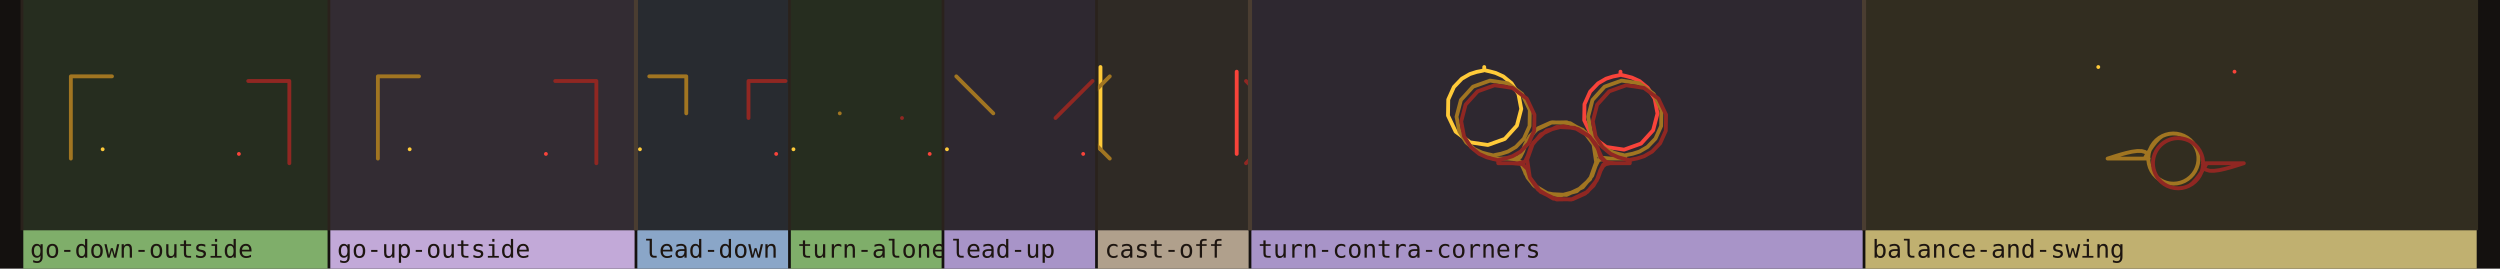
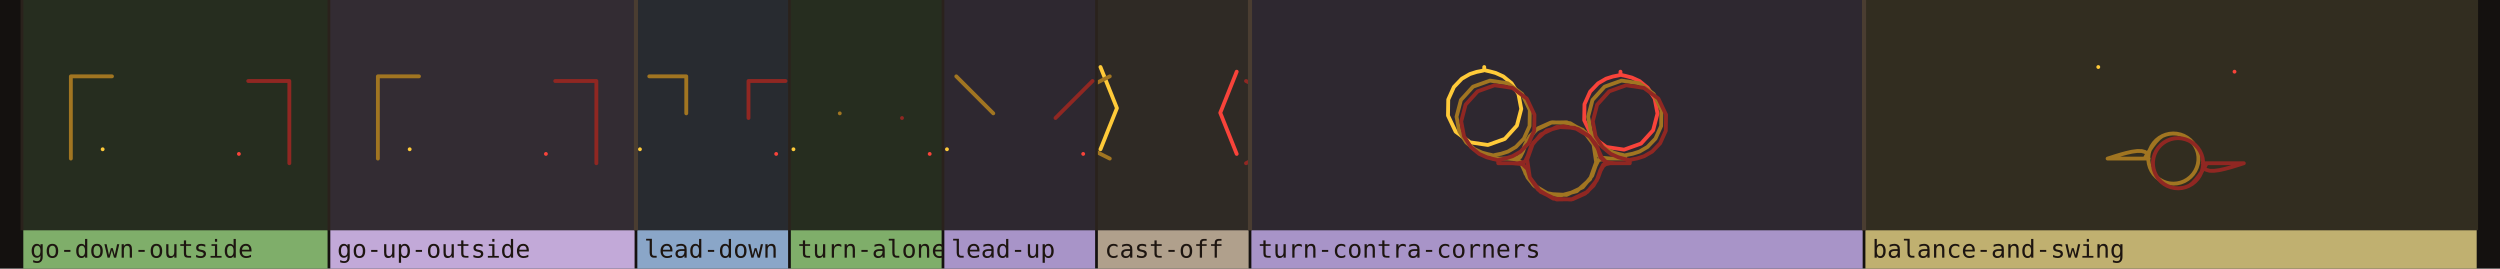
<svg xmlns="http://www.w3.org/2000/svg" viewBox="0 0 912 98" width="912" height="98" role="img">
  <rect width="912" height="98" fill="#14110f" />
  <svg x="8" y="0" width="112" height="84" viewBox="0 0 112 84">
    <rect width="112" height="84" fill="#7fae6a" fill-opacity="0.18" />
    <path d="M29.45 54.45L29.45 54.45L29.45 54.45L29.45 54.45L29.45 54.45L29.45 54.45L29.45 54.45L29.45 54.45L29.45 54.45L29.45 54.45L29.45 54.45L29.45 54.45L29.45 54.45L29.45 54.45L29.45 54.45L29.45 54.45L29.45 54.45L29.45 54.45L29.45 54.45L29.45 54.45L29.45 54.45L29.45 54.45L29.45 54.45L29.45 54.45L29.45 54.45L29.45 54.45L29.45 54.45L29.45 54.45L29.45 54.45L29.45 54.45L29.45 54.45L29.45 54.45L29.45 54.45L29.45 54.45L29.45 54.45L29.45 54.45L29.45 54.45L29.45 54.45L29.45 54.45L29.45 54.45L29.45 54.45L29.45 54.45L29.45 54.45L29.45 54.45L29.45 54.45L29.45 54.45L29.45 54.45L29.45 54.45L29.45 54.45L29.45 54.45L29.45 54.45L29.45 54.45L29.45 54.45L29.45 54.45L29.45 54.45L29.45 54.45L29.45 54.45L29.45 54.45L29.45 54.45L29.45 54.45L29.45 54.45L29.45 54.45L29.45 54.45L29.45 54.45L29.45 54.45" fill="none" stroke="#ffca39" stroke-width="1.4" stroke-linecap="round" stroke-linejoin="round" />
    <path d="M79.15 56.15L79.15 56.15L79.15 56.15L79.15 56.15L79.15 56.15L79.15 56.15L79.15 56.15L79.15 56.15L79.15 56.15L79.15 56.15L79.15 56.15L79.15 56.15L79.15 56.15L79.15 56.15L79.15 56.15L79.15 56.15L79.15 56.15L79.15 56.15L79.15 56.15L79.15 56.15L79.15 56.15L79.15 56.15L79.15 56.15L79.15 56.15L79.15 56.15L79.15 56.15L79.15 56.15L79.15 56.15L79.15 56.15L79.15 56.15L79.15 56.15L79.15 56.15L79.15 56.15L79.15 56.15L79.15 56.15L79.15 56.15L79.15 56.15L79.15 56.15L79.15 56.15L79.15 56.15L79.15 56.15L79.15 56.15L79.15 56.15L79.15 56.15L79.15 56.15L79.15 56.15L79.15 56.15L79.15 56.15L79.15 56.15L79.15 56.15L79.15 56.15L79.15 56.15L79.15 56.15L79.15 56.15L79.15 56.15L79.15 56.15L79.15 56.15L79.15 56.15L79.15 56.15L79.15 56.15L79.15 56.15L79.15 56.15L79.15 56.15L79.15 56.15L79.15 56.15" fill="none" stroke="#f8433a" stroke-width="1.4" stroke-linecap="round" stroke-linejoin="round" />
    <path d="M32.85 27.85L32.68 27.85L32.2 27.85L31.46 27.85L30.5 27.85L29.37 27.85L28.1 27.85L26.75 27.85L25.35 27.85L23.95 27.85L22.59 27.85L21.33 27.85L20.19 27.85L19.23 27.85L18.49 27.85L18.02 27.85L17.85 27.85L17.85 27.89L17.85 28L17.85 28.19L17.85 28.44L17.85 28.76L17.85 29.14L17.85 29.58L17.85 30.07L17.85 30.62L17.85 31.21L17.85 31.85L17.85 32.54L17.85 33.26L17.85 34.02L17.85 34.81L17.85 35.63L17.85 36.47L17.85 37.34L17.85 38.23L17.85 39.13L17.85 40.05L17.85 40.98L17.85 41.91L17.85 42.85L17.85 43.79L17.85 44.72L17.85 45.65L17.85 46.56L17.85 47.47L17.85 48.36L17.85 49.22L17.85 50.07L17.85 50.89L17.85 51.68L17.85 52.44L17.85 53.16L17.85 53.84L17.85 54.48L17.85 55.08L17.85 55.63L17.85 56.12L17.85 56.56L17.85 56.94L17.85 57.26L17.85 57.51L17.85 57.7L17.85 57.81L17.85 57.85" fill="none" stroke="#a17521" stroke-width="1.4" stroke-linecap="round" stroke-linejoin="round" />
    <path d="M82.55 29.55L82.71 29.55L83.19 29.55L83.93 29.55L84.89 29.55L86.02 29.55L87.29 29.55L88.65 29.55L90.05 29.55L91.44 29.55L92.8 29.55L94.07 29.55L95.2 29.55L96.16 29.55L96.9 29.55L97.38 29.55L97.55 29.55L97.55 29.58L97.55 29.7L97.55 29.88L97.55 30.14L97.55 30.45L97.55 30.83L97.55 31.27L97.55 31.77L97.55 32.31L97.55 32.91L97.55 33.55L97.55 34.23L97.55 34.96L97.55 35.71L97.55 36.5L97.55 37.32L97.55 38.17L97.55 39.04L97.55 39.93L97.55 40.83L97.55 41.75L97.55 42.67L97.55 43.61L97.55 44.55L97.55 45.48L97.55 46.42L97.55 47.34L97.55 48.26L97.55 49.17L97.55 50.05L97.55 50.92L97.55 51.77L97.55 52.59L97.55 53.38L97.55 54.14L97.55 54.86L97.55 55.54L97.55 56.18L97.55 56.78L97.55 57.32L97.55 57.82L97.55 58.26L97.55 58.64L97.55 58.96L97.55 59.21L97.55 59.39L97.55 59.51L97.55 59.55" fill="none" stroke="#902722" stroke-width="1.4" stroke-linecap="round" stroke-linejoin="round" />
  </svg>
  <path d="M8 0L8 84" stroke="#2a221c" stroke-width="1" fill="none" />
  <svg x="8" y="84" width="112" height="14" viewBox="0 0 112 14">
    <rect x="0.5" width="111" height="14" fill="#7fae6a" />
    <text x="3" y="10" fill="#1d1510" font-size="9" font-family="ui-monospace, Menlo, monospace">go-down-outside</text>
  </svg>
  <svg x="120" y="0" width="112" height="84" viewBox="0 0 112 84">
    <rect width="112" height="84" fill="#c2a9d8" fill-opacity="0.18" />
    <path d="M29.45 54.45L29.45 54.45L29.45 54.45L29.45 54.45L29.45 54.45L29.45 54.45L29.45 54.45L29.45 54.45L29.45 54.45L29.45 54.45L29.45 54.45L29.45 54.45L29.45 54.45L29.45 54.45L29.45 54.45L29.45 54.45L29.45 54.45L29.45 54.45L29.45 54.45L29.45 54.45L29.45 54.45L29.45 54.45L29.45 54.45L29.45 54.45L29.45 54.45L29.45 54.45L29.45 54.45L29.45 54.45L29.45 54.45L29.45 54.45L29.45 54.45L29.45 54.45L29.45 54.45L29.45 54.45L29.45 54.45L29.45 54.45L29.45 54.45L29.45 54.45L29.45 54.45L29.45 54.45L29.45 54.45L29.45 54.45L29.45 54.45L29.45 54.45L29.45 54.45L29.45 54.45L29.45 54.45L29.45 54.45L29.45 54.45L29.45 54.45L29.45 54.45L29.45 54.45L29.45 54.45L29.45 54.45L29.45 54.45L29.45 54.45L29.45 54.45L29.45 54.45L29.45 54.45L29.45 54.45L29.45 54.45L29.45 54.45L29.45 54.45L29.45 54.45L29.45 54.45" fill="none" stroke="#ffca39" stroke-width="1.4" stroke-linecap="round" stroke-linejoin="round" />
    <path d="M79.15 56.15L79.15 56.15L79.15 56.15L79.15 56.15L79.15 56.15L79.15 56.15L79.15 56.15L79.15 56.15L79.15 56.15L79.15 56.15L79.15 56.15L79.15 56.15L79.15 56.15L79.15 56.15L79.15 56.15L79.15 56.15L79.15 56.15L79.15 56.15L79.15 56.15L79.15 56.15L79.15 56.15L79.15 56.15L79.15 56.15L79.15 56.15L79.15 56.15L79.15 56.15L79.15 56.15L79.15 56.15L79.15 56.15L79.15 56.15L79.15 56.15L79.15 56.15L79.15 56.15L79.15 56.15L79.15 56.15L79.15 56.15L79.15 56.15L79.15 56.15L79.15 56.15L79.15 56.15L79.15 56.15L79.15 56.15L79.15 56.15L79.15 56.15L79.15 56.15L79.15 56.15L79.15 56.15L79.15 56.15L79.15 56.15L79.15 56.15L79.15 56.15L79.15 56.15L79.15 56.15L79.15 56.15L79.15 56.15L79.15 56.15L79.15 56.15L79.15 56.15L79.15 56.15L79.15 56.15L79.15 56.15L79.15 56.15L79.15 56.15L79.15 56.15L79.15 56.15" fill="none" stroke="#f8433a" stroke-width="1.4" stroke-linecap="round" stroke-linejoin="round" />
    <path d="M17.85 57.85L17.85 57.81L17.85 57.7L17.85 57.51L17.85 57.26L17.85 56.94L17.85 56.56L17.85 56.12L17.85 55.63L17.85 55.08L17.85 54.48L17.85 53.84L17.85 53.16L17.85 52.44L17.85 51.68L17.85 50.89L17.85 50.07L17.85 49.22L17.85 48.36L17.85 47.47L17.85 46.56L17.85 45.65L17.85 44.72L17.85 43.79L17.85 42.85L17.85 41.91L17.85 40.98L17.85 40.05L17.85 39.13L17.85 38.23L17.85 37.34L17.85 36.47L17.85 35.63L17.85 34.81L17.85 34.02L17.85 33.26L17.85 32.54L17.85 31.85L17.85 31.21L17.85 30.62L17.85 30.07L17.85 29.58L17.85 29.14L17.85 28.76L17.85 28.44L17.85 28.19L17.85 28L17.85 27.89L17.85 27.85L18.02 27.85L18.49 27.85L19.23 27.85L20.19 27.85L21.33 27.85L22.59 27.85L23.95 27.85L25.35 27.85L26.75 27.85L28.1 27.85L29.37 27.85L30.5 27.85L31.46 27.85L32.2 27.85L32.68 27.85L32.85 27.85" fill="none" stroke="#a17521" stroke-width="1.4" stroke-linecap="round" stroke-linejoin="round" />
    <path d="M97.55 59.55L97.55 59.51L97.55 59.39L97.55 59.21L97.55 58.96L97.55 58.64L97.55 58.26L97.55 57.82L97.55 57.32L97.55 56.78L97.55 56.18L97.55 55.54L97.55 54.86L97.55 54.14L97.55 53.38L97.55 52.59L97.55 51.77L97.55 50.92L97.55 50.05L97.55 49.17L97.55 48.26L97.55 47.34L97.55 46.42L97.55 45.48L97.55 44.55L97.55 43.61L97.55 42.67L97.55 41.75L97.55 40.83L97.55 39.93L97.55 39.04L97.55 38.17L97.55 37.32L97.55 36.5L97.55 35.71L97.55 34.96L97.55 34.23L97.55 33.55L97.55 32.91L97.55 32.31L97.55 31.77L97.55 31.27L97.55 30.83L97.55 30.45L97.55 30.14L97.55 29.88L97.55 29.7L97.55 29.58L97.55 29.55L97.38 29.55L96.9 29.55L96.16 29.55L95.2 29.55L94.07 29.55L92.8 29.55L91.44 29.55L90.05 29.55L88.65 29.55L87.29 29.55L86.02 29.55L84.89 29.55L83.93 29.55L83.19 29.55L82.71 29.55L82.55 29.55" fill="none" stroke="#902722" stroke-width="1.4" stroke-linecap="round" stroke-linejoin="round" />
  </svg>
  <path d="M120 0L120 84" stroke="#2a221c" stroke-width="1" fill="none" />
  <svg x="120" y="84" width="112" height="14" viewBox="0 0 112 14">
    <rect x="0.5" width="111" height="14" fill="#c2a9d8" />
    <text x="3" y="10" fill="#1d1510" font-size="9" font-family="ui-monospace, Menlo, monospace">go-up-outside</text>
  </svg>
  <svg x="232" y="0" width="56" height="84" viewBox="0 0 56 84">
    <rect width="56" height="84" fill="#8aa6c8" fill-opacity="0.18" />
    <path d="M1.45 54.45L1.45 54.45L1.45 54.45L1.45 54.45L1.45 54.45L1.45 54.45L1.45 54.45L1.45 54.45L1.45 54.45L1.45 54.45L1.45 54.45L1.45 54.45L1.45 54.45L1.45 54.45L1.45 54.45L1.45 54.45L1.45 54.45L1.45 54.45L1.45 54.45L1.45 54.45L1.45 54.45L1.45 54.45L1.45 54.45L1.45 54.45L1.45 54.45L1.45 54.45L1.45 54.45L1.45 54.45L1.45 54.45L1.45 54.45L1.45 54.45L1.45 54.45L1.45 54.45" fill="none" stroke="#ffca39" stroke-width="1.4" stroke-linecap="round" stroke-linejoin="round" />
    <path d="M51.15 56.15L51.15 56.15L51.15 56.15L51.15 56.15L51.15 56.15L51.15 56.15L51.15 56.15L51.15 56.15L51.15 56.15L51.15 56.15L51.15 56.15L51.15 56.15L51.15 56.15L51.15 56.15L51.15 56.15L51.15 56.15L51.15 56.15L51.15 56.15L51.15 56.15L51.15 56.15L51.15 56.15L51.15 56.15L51.15 56.15L51.15 56.15L51.15 56.15L51.15 56.15L51.15 56.15L51.15 56.15L51.15 56.15L51.15 56.15L51.15 56.15L51.15 56.15L51.15 56.15" fill="none" stroke="#f8433a" stroke-width="1.4" stroke-linecap="round" stroke-linejoin="round" />
    <path d="M4.85 27.85L5.43 27.85L6.96 27.85L9.12 27.85L11.6 27.85L14.08 27.85L16.24 27.85L17.77 27.85L18.35 27.85L18.35 27.92L18.35 28.11L18.35 28.43L18.35 28.85L18.35 29.36L18.35 29.96L18.35 30.62L18.35 31.35L18.35 32.12L18.35 32.93L18.35 33.76L18.35 34.6L18.35 35.44L18.35 36.27L18.35 37.08L18.35 37.85L18.35 38.57L18.35 39.24L18.35 39.83L18.35 40.35L18.35 40.77L18.35 41.08L18.35 41.28L18.35 41.35" fill="none" stroke="#a17521" stroke-width="1.4" stroke-linecap="round" stroke-linejoin="round" />
    <path d="M54.55 29.55L53.97 29.55L52.44 29.55L50.27 29.55L47.8 29.55L45.32 29.55L43.15 29.55L41.63 29.55L41.05 29.55L41.05 29.61L41.05 29.81L41.05 30.13L41.05 30.55L41.05 31.06L41.05 31.65L41.05 32.32L41.05 33.05L41.05 33.82L41.05 34.62L41.05 35.45L41.05 36.3L41.05 37.14L41.05 37.97L41.05 38.77L41.05 39.55L41.05 40.27L41.05 40.94L41.05 41.53L41.05 42.05L41.05 42.47L41.05 42.78L41.05 42.98L41.05 43.05" fill="none" stroke="#902722" stroke-width="1.4" stroke-linecap="round" stroke-linejoin="round" />
  </svg>
  <path d="M232 0L232 84" stroke="#2a221c" stroke-width="1" fill="none" />
  <svg x="232" y="84" width="56" height="14" viewBox="0 0 56 14">
    <rect x="0.5" width="55" height="14" fill="#8aa6c8" />
    <text x="3" y="10" fill="#1d1510" font-size="9" font-family="ui-monospace, Menlo, monospace">lead-down</text>
  </svg>
  <svg x="288" y="0" width="56" height="84" viewBox="0 0 56 84">
    <rect width="56" height="84" fill="#7fae6a" fill-opacity="0.18" />
    <path d="M1.45 54.45L1.45 54.45L1.45 54.45L1.45 54.45L1.45 54.45L1.45 54.45L1.45 54.45L1.45 54.45L1.45 54.45L1.45 54.45L1.45 54.45L1.45 54.45L1.45 54.45L1.45 54.45L1.45 54.45L1.45 54.45L1.45 54.45L1.45 54.45L1.45 54.45L1.45 54.45L1.45 54.45L1.45 54.45L1.45 54.45L1.45 54.45L1.45 54.45L1.45 54.45L1.45 54.45L1.45 54.45L1.45 54.45L1.45 54.45L1.45 54.45L1.45 54.45L1.45 54.45" fill="none" stroke="#ffca39" stroke-width="1.4" stroke-linecap="round" stroke-linejoin="round" />
    <path d="M51.15 56.15L51.15 56.15L51.15 56.15L51.15 56.15L51.15 56.15L51.15 56.15L51.15 56.15L51.15 56.15L51.15 56.15L51.15 56.15L51.15 56.15L51.15 56.15L51.15 56.15L51.15 56.15L51.15 56.15L51.15 56.15L51.15 56.15L51.15 56.15L51.15 56.15L51.15 56.15L51.15 56.15L51.15 56.15L51.15 56.15L51.15 56.15L51.15 56.15L51.15 56.15L51.15 56.15L51.15 56.15L51.15 56.15L51.15 56.15L51.15 56.15L51.15 56.15L51.15 56.15" fill="none" stroke="#f8433a" stroke-width="1.4" stroke-linecap="round" stroke-linejoin="round" />
    <path d="M18.35 41.35L18.35 41.35L18.35 41.35L18.35 41.35L18.35 41.35L18.35 41.35L18.35 41.35L18.35 41.35L18.35 41.35L18.35 41.35L18.35 41.35L18.35 41.35L18.35 41.35L18.35 41.35L18.35 41.35L18.35 41.35L18.35 41.35L18.35 41.35L18.35 41.35L18.35 41.35L18.35 41.35L18.35 41.35L18.35 41.35L18.35 41.35L18.35 41.35L18.35 41.35L18.35 41.35L18.35 41.35L18.35 41.35L18.35 41.35L18.35 41.35L18.35 41.35L18.35 41.35" fill="none" stroke="#a17521" stroke-width="1.4" stroke-linecap="round" stroke-linejoin="round" />
    <path d="M41.05 43.05L41.05 43.05L41.05 43.05L41.05 43.05L41.05 43.05L41.05 43.05L41.05 43.05L41.05 43.05L41.05 43.05L41.05 43.05L41.05 43.05L41.05 43.05L41.05 43.05L41.05 43.05L41.05 43.05L41.05 43.05L41.05 43.05L41.05 43.05L41.05 43.05L41.05 43.05L41.05 43.05L41.05 43.05L41.05 43.05L41.05 43.05L41.05 43.05L41.05 43.05L41.05 43.05L41.05 43.05L41.05 43.05L41.05 43.05L41.05 43.05L41.05 43.05L41.05 43.05" fill="none" stroke="#902722" stroke-width="1.4" stroke-linecap="round" stroke-linejoin="round" />
  </svg>
  <path d="M288 0L288 84" stroke="#2a221c" stroke-width="1" fill="none" />
  <svg x="288" y="84" width="56" height="14" viewBox="0 0 56 14">
    <rect x="0.5" width="55" height="14" fill="#7fae6a" />
    <text x="3" y="10" fill="#1d1510" font-size="9" font-family="ui-monospace, Menlo, monospace">turn-alone</text>
  </svg>
  <svg x="344" y="0" width="56" height="84" viewBox="0 0 56 84">
    <rect width="56" height="84" fill="#a894c8" fill-opacity="0.18" />
    <path d="M1.45 54.45L1.45 54.45L1.45 54.45L1.45 54.45L1.45 54.45L1.45 54.45L1.45 54.45L1.45 54.45L1.45 54.45L1.45 54.45L1.45 54.45L1.45 54.45L1.45 54.45L1.45 54.45L1.45 54.45L1.45 54.45L1.45 54.45L1.45 54.45L1.45 54.45L1.45 54.45L1.45 54.45L1.45 54.45L1.45 54.45L1.45 54.45L1.45 54.45L1.45 54.45L1.45 54.45L1.45 54.45L1.45 54.45L1.45 54.45L1.45 54.45L1.45 54.45L1.45 54.45" fill="none" stroke="#ffca39" stroke-width="1.4" stroke-linecap="round" stroke-linejoin="round" />
    <path d="M51.15 56.15L51.15 56.15L51.15 56.15L51.15 56.15L51.15 56.15L51.15 56.15L51.15 56.15L51.15 56.15L51.15 56.15L51.15 56.15L51.15 56.15L51.15 56.15L51.15 56.15L51.15 56.15L51.15 56.15L51.15 56.15L51.15 56.15L51.15 56.15L51.15 56.15L51.15 56.15L51.15 56.15L51.15 56.15L51.15 56.15L51.15 56.15L51.15 56.15L51.15 56.15L51.15 56.15L51.15 56.15L51.15 56.15L51.15 56.15L51.15 56.15L51.15 56.15L51.15 56.15" fill="none" stroke="#f8433a" stroke-width="1.4" stroke-linecap="round" stroke-linejoin="round" />
    <path d="M18.35 41.35L18.35 41.35L18.35 41.35L18.35 41.35L18.35 41.35L18.35 41.35L18.35 41.35L18.35 41.35L18.35 41.35L18.28 41.28L18.08 41.08L17.77 40.77L17.35 40.35L16.83 39.83L16.24 39.24L15.57 38.57L14.85 37.85L14.08 37.08L13.27 36.27L12.44 35.44L11.6 34.6L10.76 33.76L9.93 32.93L9.12 32.12L8.35 31.35L7.62 30.62L6.96 29.96L6.36 29.36L5.85 28.85L5.43 28.43L5.11 28.11L4.92 27.92L4.85 27.85" fill="none" stroke="#a17521" stroke-width="1.4" stroke-linecap="round" stroke-linejoin="round" />
    <path d="M41.05 43.05L41.05 43.05L41.05 43.05L41.05 43.05L41.05 43.05L41.05 43.05L41.05 43.05L41.05 43.05L41.05 43.05L41.11 42.98L41.31 42.78L41.63 42.47L42.05 42.05L42.56 41.53L43.15 40.94L43.82 40.27L44.55 39.55L45.32 38.77L46.12 37.97L46.95 37.14L47.8 36.3L48.64 35.45L49.47 34.62L50.27 33.82L51.05 33.05L51.77 32.32L52.44 31.65L53.03 31.06L53.55 30.55L53.97 30.13L54.28 29.81L54.48 29.61L54.55 29.55" fill="none" stroke="#902722" stroke-width="1.4" stroke-linecap="round" stroke-linejoin="round" />
  </svg>
  <path d="M344 0L344 84" stroke="#2a221c" stroke-width="1" fill="none" />
  <svg x="344" y="84" width="56" height="14" viewBox="0 0 56 14">
    <rect x="0.5" width="55" height="14" fill="#a894c8" />
    <text x="3" y="10" fill="#1d1510" font-size="9" font-family="ui-monospace, Menlo, monospace">lead-up</text>
  </svg>
  <svg x="400" y="0" width="56" height="84" viewBox="0 0 56 84">
    <rect width="56" height="84" fill="#b0a08c" fill-opacity="0.18" />
-     <path d="M1.45 54.45L1.45 54.37L1.45 54.12L1.45 53.71L1.45 53.17L1.45 52.49L1.45 51.69L1.45 50.78L1.45 49.77L1.45 48.67L1.45 47.5L1.45 46.26L1.45 44.96L1.45 43.62L1.45 42.25L1.45 40.86L1.45 39.45L1.45 38.05L1.45 36.66L1.45 35.29L1.45 33.95L1.45 32.65L1.45 31.41L1.45 30.24L1.45 29.14L1.45 28.13L1.45 27.22L1.45 26.42L1.45 25.74L1.45 25.2L1.45 24.79L1.45 24.54L1.45 24.45" fill="none" stroke="#ffca39" stroke-width="1.4" stroke-linecap="round" stroke-linejoin="round" />
-     <path d="M51.15 56.15L51.15 56.07L51.15 55.81L51.15 55.41L51.15 54.86L51.15 54.18L51.15 53.38L51.15 52.47L51.15 51.46L51.15 50.37L51.15 49.19L51.15 47.95L51.15 46.66L51.15 45.32L51.15 43.95L51.15 42.56L51.15 41.15L51.15 39.75L51.15 38.35L51.15 36.98L51.15 35.64L51.15 34.35L51.15 33.11L51.15 31.94L51.15 30.84L51.15 29.83L51.15 28.92L51.15 28.12L51.15 27.44L51.15 26.89L51.15 26.49L51.15 26.24L51.15 26.15" fill="none" stroke="#f8433a" stroke-width="1.4" stroke-linecap="round" stroke-linejoin="round" />
-     <path d="M4.85 27.85L4.68 28.02L4.2 28.49L3.46 29.23L2.5 30.19L1.37 31.33L0.1 32.59L-1.25 33.95L-2.65 35.35L-4.05 36.75L-5.41 38.1L-6.67 39.37L-7.81 40.5L-8.77 41.46L-9.51 42.2L-9.98 42.68L-10.15 42.85L-9.98 43.02L-9.51 43.49L-8.77 44.23L-7.81 45.19L-6.67 46.33L-5.41 47.59L-4.05 48.95L-2.65 50.35L-1.25 51.75L0.1 53.1L1.37 54.37L2.5 55.5L3.46 56.46L4.2 57.2L4.68 57.68L4.85 57.85" fill="none" stroke="#a17521" stroke-width="1.4" stroke-linecap="round" stroke-linejoin="round" />
-     <path d="M54.55 29.55L54.71 29.71L55.19 30.19L55.93 30.93L56.89 31.89L58.02 33.02L59.29 34.29L60.65 35.65L62.05 37.05L63.44 38.44L64.8 39.8L66.07 41.07L67.2 42.2L68.16 43.16L68.9 43.9L69.38 44.38L69.55 44.55L69.38 44.71L68.9 45.19L68.16 45.93L67.2 46.89L66.07 48.02L64.8 49.29L63.44 50.65L62.05 52.05L60.65 53.44L59.29 54.8L58.02 56.07L56.89 57.2L55.93 58.16L55.19 58.9L54.71 59.38L54.55 59.55" fill="none" stroke="#902722" stroke-width="1.4" stroke-linecap="round" stroke-linejoin="round" />
+     <path d="M1.45 54.45L1.52 54.29L1.71 53.81L2.01 53.07L2.39 52.11L2.85 50.98L3.35 49.71L3.89 48.35L4.45 46.95L5.01 45.56L5.56 44.2L6.06 42.93L6.52 41.8L6.9 40.84L7.2 40.1L7.39 39.62L7.45 39.45L7.39 39.29L7.2 38.81L6.9 38.07L6.52 37.11L6.06 35.98L5.56 34.71L5.01 33.35L4.45 31.95L3.89 30.56L3.35 29.2L2.85 27.93L2.39 26.8L2.01 25.84L1.71 25.1L1.52 24.62L1.45 24.45" fill="none" stroke="#ffca39" stroke-width="1.4" stroke-linecap="round" stroke-linejoin="round" />
+     <path d="M51.15 56.15L51.08 55.98L50.89 55.51L50.6 54.77L50.21 53.81L49.76 52.67L49.25 51.41L48.71 50.05L48.15 48.65L47.59 47.25L47.05 45.9L46.54 44.63L46.09 43.5L45.71 42.54L45.41 41.8L45.22 41.32L45.15 41.15L45.22 40.98L45.41 40.51L45.71 39.77L46.09 38.81L46.54 37.67L47.05 36.41L47.59 35.05L48.15 33.65L48.71 32.25L49.25 30.9L49.76 29.63L50.21 28.5L50.6 27.54L50.89 26.8L51.08 26.32L51.15 26.15" fill="none" stroke="#f8433a" stroke-width="1.4" stroke-linecap="round" stroke-linejoin="round" />
+     <path d="M4.85 27.85L4.51 28.02L3.58 28.48L2.2 29.17L0.48 30.04L-1.45 31L-3.45 32L-5.41 32.98L-7.18 33.86L-8.64 34.59L-9.67 35.11L-10.14 35.34L-10.15 35.57L-10.15 36.39L-10.15 37.69L-10.15 39.36L-10.15 41.25L-10.15 43.25L-10.15 45.22L-10.15 47.04L-10.15 48.58L-10.15 49.7L-10.15 50.29L-9.98 50.43L-9.04 50.9L-7.45 51.7L-5.41 52.72L-3.12 53.86L-0.79 55.03L1.37 56.11L3.17 57.01L4.39 57.62L4.85 57.85" fill="none" stroke="#a17521" stroke-width="1.4" stroke-linecap="round" stroke-linejoin="round" />
+     <path d="M54.55 29.55L54.88 29.71L55.81 30.18L57.2 30.87L58.92 31.73L60.84 32.7L62.85 33.7L64.8 34.67L66.57 35.56L68.04 36.29L69.07 36.81L69.53 37.04L69.55 37.26L69.55 38.08L69.55 39.39L69.55 41.05L69.55 42.95L69.55 44.95L69.55 46.92L69.55 48.74L69.55 50.27L69.55 51.4L69.55 51.99L69.38 52.13L68.43 52.6L66.84 53.4L64.8 54.42L62.51 55.56L60.19 56.72L58.02 57.81L56.23 58.7L55 59.32L54.55 59.55" fill="none" stroke="#902722" stroke-width="1.4" stroke-linecap="round" stroke-linejoin="round" />
  </svg>
  <path d="M400 0L400 84" stroke="#2a221c" stroke-width="1" fill="none" />
  <svg x="400" y="84" width="56" height="14" viewBox="0 0 56 14">
    <rect x="0.5" width="55" height="14" fill="#b0a08c" />
    <text x="3" y="10" fill="#1d1510" font-size="9" font-family="ui-monospace, Menlo, monospace">cast-off</text>
  </svg>
  <svg x="456" y="0" width="224" height="84" viewBox="0 0 224 84">
    <rect width="224" height="84" fill="#a894c8" fill-opacity="0.18" />
    <path d="M85.45 24.45L85.45 24.45L85.45 24.45L85.45 24.45L85.45 24.45L85.45 24.45L85.45 24.45L85.45 24.45L85.45 24.45L85.45 24.45L85.45 24.45L85.45 24.45L85.45 24.45L85.45 24.45L85.45 24.45L85.45 24.45L85.45 24.45L85.45 24.5L85.45 24.62L85.45 24.8L85.45 25.02L85.45 25.25L85.45 25.48L85.3 25.68L84.39 25.89L82.67 26.23L80.23 27.01L77.29 28.7L74.38 31.74L72.32 36.32L72.23 42.15L75.02 48.02L80.29 51.93L86.78 52.89L92.95 50.68L97.36 45.82L98.95 39.72L97.93 34.3L95.41 30.34L92.41 27.88L89.63 26.62L87.46 26.04L86.06 25.73L85.47 25.48L85.45 25.2L85.45 24.93L85.45 24.69L85.45 24.52L85.45 24.45L85.45 24.45L85.45 24.45L85.45 24.45L85.45 24.45L85.45 24.45L85.45 24.45L85.45 24.45L85.45 24.45L85.45 24.45L85.45 24.45L85.45 24.45L85.45 24.45L85.45 24.45L85.45 24.45L85.45 24.45L85.45 24.45L85.45 24.5L85.45 24.62L85.45 24.8L85.45 25.02L85.45 25.25L85.45 25.48L85.3 25.68L84.39 25.89L82.67 26.23L80.23 27.01L77.29 28.7L74.38 31.74L72.32 36.32L72.23 42.15L75.02 48.02L80.29 51.93L86.78 52.89L92.95 50.68L97.36 45.82L98.95 39.72L97.93 34.3L95.41 30.34L92.41 27.88L89.63 26.62L87.46 26.04L86.06 25.73L85.47 25.48L85.45 25.2L85.45 24.93L85.45 24.69L85.45 24.52L85.45 24.45L85.45 24.45L85.45 24.45L85.45 24.45L85.45 24.45L85.45 24.45L85.45 24.45L85.45 24.45L85.45 24.45L85.45 24.45L85.45 24.45L85.45 24.45L85.45 24.45L85.45 24.45L85.45 24.45L85.45 24.45L85.45 24.45L85.45 24.45L85.45 24.45L85.45 24.45L85.45 24.45L85.45 24.45L85.45 24.45L85.45 24.45L85.45 24.45L85.45 24.45L85.45 24.45L85.45 24.45L85.45 24.45L85.45 24.45L85.45 24.45L85.45 24.45L85.45 24.45" fill="none" stroke="#ffca39" stroke-width="1.4" stroke-linecap="round" stroke-linejoin="round" />
    <path d="M135.15 26.15L135.15 26.15L135.15 26.15L135.15 26.15L135.15 26.15L135.15 26.15L135.15 26.15L135.15 26.15L135.15 26.15L135.15 26.15L135.15 26.15L135.15 26.15L135.15 26.15L135.15 26.15L135.15 26.15L135.15 26.15L135.15 26.15L135.15 26.2L135.15 26.32L135.15 26.5L135.15 26.72L135.15 26.95L135.15 27.18L135 27.38L134.08 27.58L132.37 27.92L129.92 28.7L126.99 30.4L124.08 33.43L122.02 38.02L121.92 43.85L124.72 49.72L129.99 53.62L136.47 54.59L142.65 52.38L147.06 47.52L148.65 41.42L147.63 36L145.11 32.04L142.11 29.58L139.32 28.31L137.16 27.74L135.76 27.43L135.17 27.18L135.15 26.9L135.15 26.63L135.15 26.39L135.15 26.22L135.15 26.15L135.15 26.15L135.15 26.15L135.15 26.15L135.15 26.15L135.15 26.15L135.15 26.15L135.15 26.15L135.15 26.15L135.15 26.15L135.15 26.15L135.15 26.15L135.15 26.15L135.15 26.15L135.15 26.15L135.15 26.15L135.15 26.15L135.15 26.2L135.15 26.32L135.15 26.5L135.15 26.72L135.15 26.95L135.15 27.18L135 27.38L134.08 27.58L132.37 27.92L129.92 28.7L126.99 30.4L124.08 33.43L122.02 38.02L121.92 43.85L124.72 49.72L129.99 53.62L136.47 54.59L142.65 52.38L147.06 47.52L148.65 41.42L147.63 36L145.11 32.04L142.11 29.58L139.32 28.31L137.16 27.74L135.76 27.43L135.17 27.18L135.15 26.9L135.15 26.63L135.15 26.39L135.15 26.22L135.15 26.15L135.15 26.15L135.15 26.15L135.15 26.15L135.15 26.15L135.15 26.15L135.15 26.15L135.15 26.15L135.15 26.15L135.15 26.15L135.15 26.15L135.15 26.15L135.15 26.15L135.15 26.15L135.15 26.15L135.15 26.15L135.15 26.15L135.15 26.15L135.15 26.15L135.15 26.15L135.15 26.15L135.15 26.15L135.15 26.15L135.15 26.15L135.15 26.15L135.15 26.15L135.15 26.15L135.15 26.15L135.15 26.15L135.15 26.15L135.15 26.15L135.15 26.15L135.15 26.15" fill="none" stroke="#f8433a" stroke-width="1.4" stroke-linecap="round" stroke-linejoin="round" />
    <path d="M88.85 57.85L90.03 57.85L92.8 57.85L96.03 57.85L98.58 57.29L99.61 55.18L100.88 51.6L104.31 47.39L110.21 44.61L116.77 44.93L122.3 48.21L125.2 52.41L126.18 55.74L127.99 57.51L131.6 57.85L135.21 57.85L136.85 57.85L136.85 57.8L136.85 57.68L136.85 57.5L136.85 57.28L136.85 57.05L136.85 56.82L137 56.62L137.92 56.42L139.63 56.08L142.08 55.3L145.01 53.6L147.92 50.57L149.98 45.98L150.08 40.15L147.28 34.28L142.01 30.38L135.53 29.41L129.35 31.62L124.94 36.48L123.35 42.58L124.37 48L126.89 51.96L129.89 54.42L132.68 55.69L134.84 56.26L136.24 56.57L136.83 56.82L136.85 57.1L136.85 57.37L136.85 57.61L136.85 57.78L136.85 57.85L135.67 57.85L132.9 57.85L129.67 57.85L127.12 58.41L126.08 60.51L124.82 64.1L121.39 68.31L115.48 71.09L108.93 70.77L103.4 67.49L100.49 63.29L99.51 59.96L97.71 58.18L94.1 57.85L90.49 57.85L88.85 57.85L88.85 57.8L88.85 57.68L88.85 57.5L88.85 57.28L88.85 57.05L88.85 56.82L89 56.62L89.92 56.42L91.63 56.08L94.08 55.3L97.01 53.6L99.92 50.57L101.98 45.98L102.08 40.15L99.28 34.28L94.01 30.38L87.53 29.41L81.35 31.62L76.94 36.48L75.35 42.58L76.37 48L78.89 51.96L81.89 54.42L84.68 55.69L86.84 56.26L88.24 56.57L88.83 56.82L88.85 57.1L88.85 57.37L88.85 57.61L88.85 57.78L88.85 57.85L89.17 57.85L90.03 57.85L91.28 57.85L92.8 57.85L94.43 57.85L96.03 57.85L97.46 57.68L98.61 56.73L99.52 55.04L100.4 52.62L102.09 49.69L105.13 46.77L109.71 44.72L115.55 44.62L121.41 47.41L125.32 52.68L126.28 59.17L124.07 65.35L119.21 69.75L113.11 71.35L107.7 70.33L103.73 67.81L101.28 64.8L100.01 62.02L99.05 59.91L97.72 58.52L96.03 57.87L94.1 57.85L92.17 57.85L90.49 57.85L89.3 57.85L88.85 57.85" fill="none" stroke="#a17521" stroke-width="1.4" stroke-linecap="round" stroke-linejoin="round" />
    <path d="M138.55 59.55L137.37 59.55L134.6 59.55L131.37 59.55L128.81 60.11L127.78 62.21L126.51 65.79L123.08 70L117.18 72.79L110.63 72.46L105.09 69.18L102.19 64.99L101.21 61.66L99.41 59.88L95.8 59.55L92.19 59.55L90.55 59.55L90.55 59.5L90.55 59.38L90.55 59.2L90.55 58.98L90.55 58.75L90.55 58.52L90.7 58.32L91.61 58.11L93.33 57.77L95.77 56.99L98.71 55.3L101.62 52.26L103.68 47.68L103.77 41.85L100.98 35.98L95.71 32.07L89.22 31.11L83.05 33.32L78.64 38.18L77.05 44.28L78.07 49.7L80.59 53.66L83.59 56.12L86.37 57.38L88.54 57.96L89.94 58.27L90.53 58.52L90.55 58.8L90.55 59.07L90.55 59.31L90.55 59.48L90.55 59.55L91.72 59.55L94.5 59.55L97.72 59.55L100.28 58.99L101.31 56.88L102.58 53.3L106.01 49.09L111.91 46.3L118.46 46.63L124 49.91L126.9 54.11L127.88 57.43L129.68 59.21L133.3 59.55L136.9 59.55L138.55 59.55L138.55 59.5L138.55 59.38L138.55 59.2L138.55 58.98L138.55 58.75L138.55 58.52L138.7 58.32L139.61 58.11L141.33 57.77L143.77 56.99L146.71 55.3L149.62 52.26L151.68 47.68L151.77 41.85L148.98 35.98L143.71 32.07L137.22 31.11L131.05 33.32L126.64 38.18L125.05 44.28L126.07 49.7L128.59 53.66L131.59 56.12L134.37 57.38L136.54 57.96L137.94 58.27L138.53 58.52L138.55 58.8L138.55 59.07L138.55 59.31L138.55 59.48L138.55 59.55L138.23 59.55L137.37 59.55L136.11 59.55L134.6 59.55L132.97 59.55L131.37 59.55L129.94 59.72L128.78 60.67L127.87 62.35L126.99 64.77L125.3 67.71L122.26 70.62L117.68 72.68L111.85 72.77L105.98 69.98L102.07 64.71L101.11 58.22L103.32 52.05L108.18 47.64L114.28 46.05L119.7 47.07L123.66 49.59L126.12 52.59L127.38 55.37L128.34 57.48L129.67 58.88L131.37 59.52L133.3 59.55L135.22 59.55L136.9 59.55L138.09 59.55L138.55 59.55" fill="none" stroke="#902722" stroke-width="1.4" stroke-linecap="round" stroke-linejoin="round" />
  </svg>
  <path d="M456 0L456 84" stroke="#2a221c" stroke-width="1" fill="none" />
  <svg x="456" y="84" width="224" height="14" viewBox="0 0 224 14">
    <rect x="0.5" width="223" height="14" fill="#a894c8" />
    <text x="3" y="10" fill="#1d1510" font-size="9" font-family="ui-monospace, Menlo, monospace">turn-contra-corners</text>
  </svg>
  <svg x="680" y="0" width="224" height="84" viewBox="0 0 224 84">
    <rect width="224" height="84" fill="#c0b070" fill-opacity="0.18" />
    <path d="M85.45 24.45L85.45 24.45L85.45 24.45L85.45 24.45L85.45 24.45L85.45 24.45L85.45 24.45L85.45 24.45L85.45 24.45L85.45 24.45L85.45 24.45L85.45 24.45L85.45 24.45L85.45 24.45L85.45 24.45L85.45 24.45L85.45 24.45L85.45 24.45L85.45 24.45L85.45 24.45L85.45 24.45L85.45 24.45L85.45 24.45L85.45 24.45L85.45 24.45L85.45 24.45L85.45 24.45L85.45 24.45L85.45 24.45L85.45 24.45L85.45 24.45L85.45 24.45L85.45 24.45L85.45 24.45L85.45 24.45L85.45 24.45L85.45 24.45L85.45 24.45L85.45 24.45L85.45 24.45L85.45 24.45L85.45 24.45L85.45 24.45L85.45 24.45L85.45 24.45L85.45 24.45L85.45 24.45L85.45 24.45L85.45 24.45L85.45 24.45L85.45 24.45L85.45 24.45L85.45 24.45L85.45 24.45L85.45 24.45L85.45 24.45L85.45 24.45L85.45 24.45L85.45 24.45L85.45 24.45L85.45 24.45L85.45 24.45L85.45 24.45L85.45 24.45L85.45 24.45L85.45 24.45L85.45 24.45L85.45 24.45L85.45 24.45L85.45 24.45L85.45 24.45L85.45 24.45L85.45 24.45L85.45 24.45L85.45 24.45L85.45 24.45L85.45 24.45L85.45 24.45L85.45 24.45L85.45 24.45L85.45 24.45L85.45 24.45L85.45 24.45L85.45 24.45L85.45 24.45L85.45 24.45L85.45 24.45L85.45 24.45L85.45 24.45L85.45 24.45L85.45 24.45L85.45 24.45L85.45 24.45L85.45 24.45L85.45 24.45L85.45 24.45L85.45 24.45L85.45 24.45L85.45 24.45L85.45 24.45L85.45 24.45L85.45 24.45L85.45 24.45L85.45 24.45L85.45 24.45L85.45 24.45L85.45 24.45L85.45 24.45L85.45 24.45L85.45 24.45L85.45 24.45L85.45 24.45L85.45 24.45L85.45 24.45L85.45 24.45L85.45 24.45L85.45 24.45L85.45 24.45L85.45 24.45L85.45 24.45L85.45 24.45L85.45 24.45L85.45 24.45L85.45 24.45L85.45 24.45L85.45 24.45L85.45 24.45L85.45 24.45L85.45 24.45" fill="none" stroke="#ffca39" stroke-width="1.4" stroke-linecap="round" stroke-linejoin="round" />
    <path d="M135.15 26.15L135.15 26.15L135.15 26.15L135.15 26.15L135.15 26.15L135.15 26.15L135.15 26.15L135.15 26.15L135.15 26.15L135.15 26.15L135.15 26.15L135.15 26.15L135.15 26.15L135.15 26.15L135.15 26.15L135.15 26.15L135.15 26.15L135.15 26.15L135.15 26.15L135.15 26.15L135.15 26.15L135.15 26.15L135.15 26.15L135.15 26.15L135.15 26.15L135.15 26.15L135.15 26.15L135.15 26.15L135.15 26.15L135.15 26.15L135.15 26.15L135.15 26.15L135.15 26.15L135.15 26.15L135.15 26.15L135.15 26.15L135.15 26.15L135.15 26.15L135.15 26.15L135.15 26.15L135.15 26.15L135.15 26.15L135.15 26.15L135.15 26.15L135.15 26.15L135.15 26.15L135.15 26.15L135.15 26.15L135.15 26.15L135.15 26.15L135.15 26.15L135.15 26.15L135.15 26.15L135.15 26.15L135.15 26.15L135.15 26.15L135.15 26.15L135.15 26.15L135.15 26.15L135.15 26.15L135.15 26.15L135.15 26.15L135.15 26.15L135.15 26.15L135.15 26.15L135.15 26.15L135.15 26.15L135.15 26.15L135.15 26.15L135.15 26.15L135.15 26.15L135.15 26.15L135.15 26.15L135.15 26.15L135.15 26.15L135.15 26.15L135.15 26.15L135.15 26.15L135.15 26.15L135.15 26.15L135.15 26.15L135.15 26.15L135.15 26.15L135.15 26.15L135.15 26.15L135.15 26.15L135.15 26.15L135.15 26.15L135.15 26.15L135.15 26.15L135.15 26.15L135.15 26.15L135.15 26.15L135.15 26.15L135.15 26.15L135.15 26.15L135.15 26.15L135.15 26.15L135.15 26.15L135.15 26.15L135.15 26.15L135.15 26.15L135.15 26.15L135.15 26.15L135.15 26.15L135.15 26.15L135.15 26.15L135.15 26.15L135.15 26.15L135.15 26.15L135.15 26.15L135.15 26.15L135.15 26.15L135.15 26.15L135.15 26.15L135.15 26.15L135.15 26.15L135.15 26.15L135.15 26.15L135.15 26.15L135.15 26.15L135.15 26.15L135.15 26.15L135.15 26.15L135.15 26.15L135.15 26.15L135.15 26.15L135.15 26.15L135.15 26.15" fill="none" stroke="#f8433a" stroke-width="1.4" stroke-linecap="round" stroke-linejoin="round" />
    <path d="M88.85 57.85L89.38 57.85L90.8 57.85L92.81 57.85L95.13 57.85L97.47 57.85L99.58 57.85L101.41 57.85L102.85 57.85L103.7 57.85L103.85 57.85L103.85 57.85L103.85 57.85L103.85 57.85L103.82 57.85L103.55 57.85L103.07 57.85L102.47 57.85L101.82 57.85L101.24 57.85L100.84 57.85L100.73 57.85L100.73 57.85L100.73 57.85L100.73 57.85L100.73 57.85L100.73 57.85L100.73 57.85L100.73 57.85L100.99 57.85L101.54 57.85L102.1 57.85L102.35 57.85L102.48 57.62L102.84 56.99L103.42 56.02L104.21 54.78L105.2 53.33L106.36 51.83L107.62 50.5L108.79 49.64L109.92 49.18L111.22 48.84L112.59 48.7L113.96 48.76L115.31 49.03L116.61 49.5L117.81 50.16L118.91 50.99L119.87 51.97L120.67 53.09L121.29 54.31L121.73 55.62L121.96 56.97L121.99 58.35L121.81 59.71L121.43 61.03L120.86 62.28L120.1 63.43L119.19 64.45L118.13 65.33L116.95 66.04L115.67 66.56L114.34 66.88L112.97 67L111.6 66.92L110.25 66.63L108.97 66.14L107.77 65.46L106.69 64.62L105.74 63.62L104.96 62.49L104.35 61.26L103.94 59.94L103.72 58.59L103.72 57.21L103.91 55.85L104.31 54.54L104.91 53.3L105.68 52.16L106.61 51.15L107.68 50.29L108.87 49.6L110.15 49.1L111.5 48.79L112.87 48.69L114.24 48.8L115.58 49.11L116.85 49.62L118.04 50.31L119.11 51.17L120.04 52.19L120.81 53.33L121.4 54.57L121.79 55.89L121.98 57.25L121.97 58.62L121.75 59.98L121.33 61.29L120.72 62.52L119.93 63.65L118.98 64.64L117.9 65.48L116.7 66.15L115.41 66.64L114.07 66.92L112.69 67L111.32 66.88L109.99 66.55L108.72 66.02L107.54 65.31L106.48 64.43L105.57 63.4L104.82 62.25L104.25 61L103.88 59.68L103.71 58.35L103.71 57.15L103.38 56.15L102.56 55.45L101.29 55.1L99.64 55.08L97.73 55.34L95.67 55.8L93.63 56.36L91.76 56.92L90.24 57.41L89.22 57.73L88.85 57.85" fill="none" stroke="#a17521" stroke-width="1.4" stroke-linecap="round" stroke-linejoin="round" />
    <path d="M138.55 59.55L138.01 59.55L136.59 59.55L134.58 59.55L132.26 59.55L129.92 59.55L127.82 59.55L125.98 59.55L124.55 59.55L123.7 59.55L123.55 59.55L123.55 59.55L123.55 59.55L123.55 59.55L123.57 59.55L123.84 59.55L124.32 59.55L124.92 59.55L125.58 59.55L126.16 59.55L126.55 59.55L126.66 59.55L126.66 59.55L126.66 59.55L126.66 59.55L126.66 59.55L126.66 59.55L126.66 59.55L126.66 59.55L126.41 59.55L125.85 59.55L125.3 59.55L125.05 59.55L124.91 59.77L124.55 60.4L123.97 61.37L123.19 62.62L122.2 64.06L121.03 65.56L119.77 66.89L118.6 67.75L117.48 68.22L116.17 68.56L114.8 68.7L113.43 68.63L112.08 68.36L110.79 67.89L109.58 67.24L108.49 66.41L107.53 65.42L106.73 64.3L106.1 63.08L105.67 61.78L105.43 60.42L105.4 59.05L105.58 57.68L105.96 56.36L106.54 55.11L107.29 53.96L108.21 52.94L109.27 52.06L110.45 51.36L111.72 50.84L113.06 50.51L114.43 50.39L115.8 50.48L117.14 50.77L118.43 51.25L119.63 51.93L120.71 52.78L121.65 53.77L122.44 54.9L123.04 56.14L123.46 57.45L123.67 58.81L123.68 60.18L123.48 61.54L123.08 62.86L122.49 64.1L121.72 65.24L120.78 66.25L119.71 67.11L118.52 67.79L117.24 68.3L115.9 68.6L114.53 68.7L113.16 68.59L111.82 68.28L110.54 67.78L109.35 67.08L108.28 66.22L107.35 65.21L106.59 64.07L106 62.82L105.6 61.51L105.41 60.15L105.42 58.77L105.64 57.41L106.06 56.11L106.67 54.87L107.46 53.75L108.41 52.75L109.5 51.91L110.7 51.24L111.98 50.76L113.33 50.47L114.7 50.39L116.07 50.52L117.4 50.85L118.67 51.37L119.85 52.09L120.91 52.96L121.82 53.99L122.57 55.14L123.14 56.4L123.52 57.72L123.69 59.04L123.69 60.24L124.01 61.25L124.84 61.95L126.11 62.3L127.75 62.31L129.67 62.05L131.72 61.59L133.76 61.04L135.63 60.47L137.16 59.99L138.17 59.66L138.55 59.55" fill="none" stroke="#902722" stroke-width="1.4" stroke-linecap="round" stroke-linejoin="round" />
  </svg>
  <path d="M680 0L680 84" stroke="#2a221c" stroke-width="1" fill="none" />
  <svg x="680" y="84" width="224" height="14" viewBox="0 0 224 14">
    <rect x="0.5" width="223" height="14" fill="#c0b070" />
    <text x="3" y="10" fill="#1d1510" font-size="9" font-family="ui-monospace, Menlo, monospace">balance-and-swing</text>
  </svg>
  <path d="M232 0L232 84" stroke="#4a3d31" stroke-width="1.5" fill="none" />
  <path d="M456 0L456 84" stroke="#4a3d31" stroke-width="1.5" fill="none" />
  <path d="M680 0L680 84" stroke="#4a3d31" stroke-width="1.5" fill="none" />
</svg>
